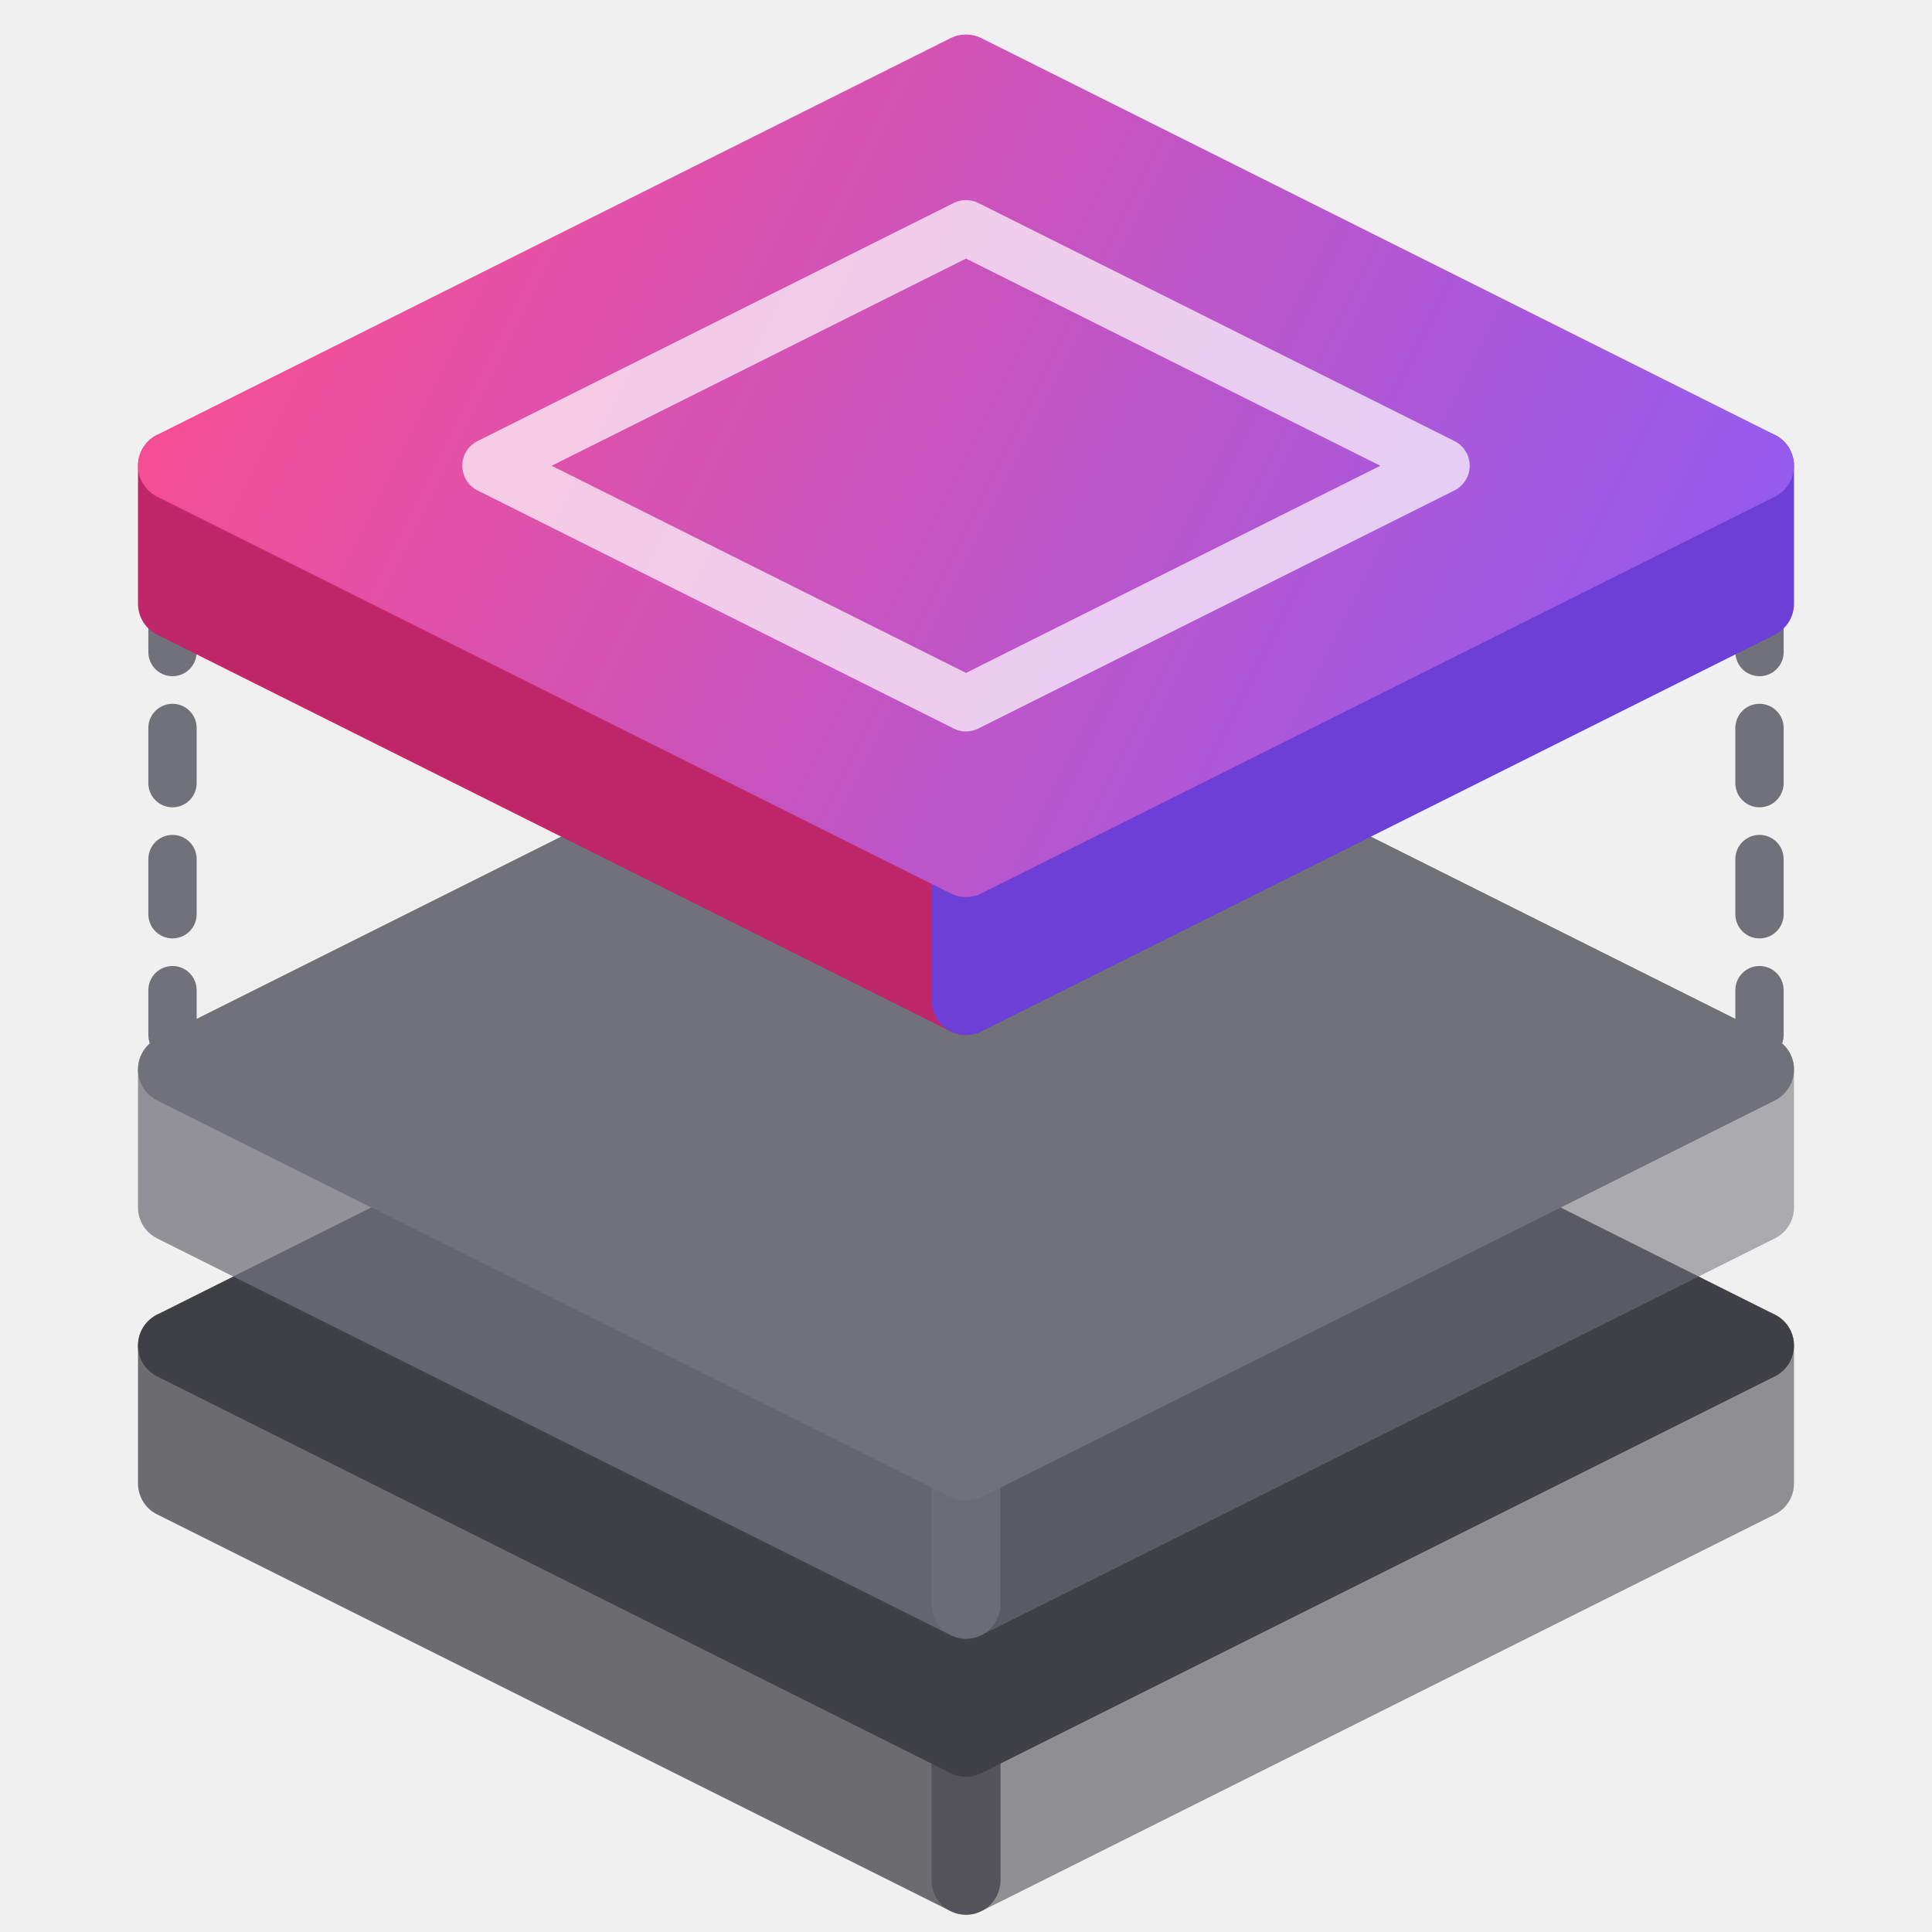
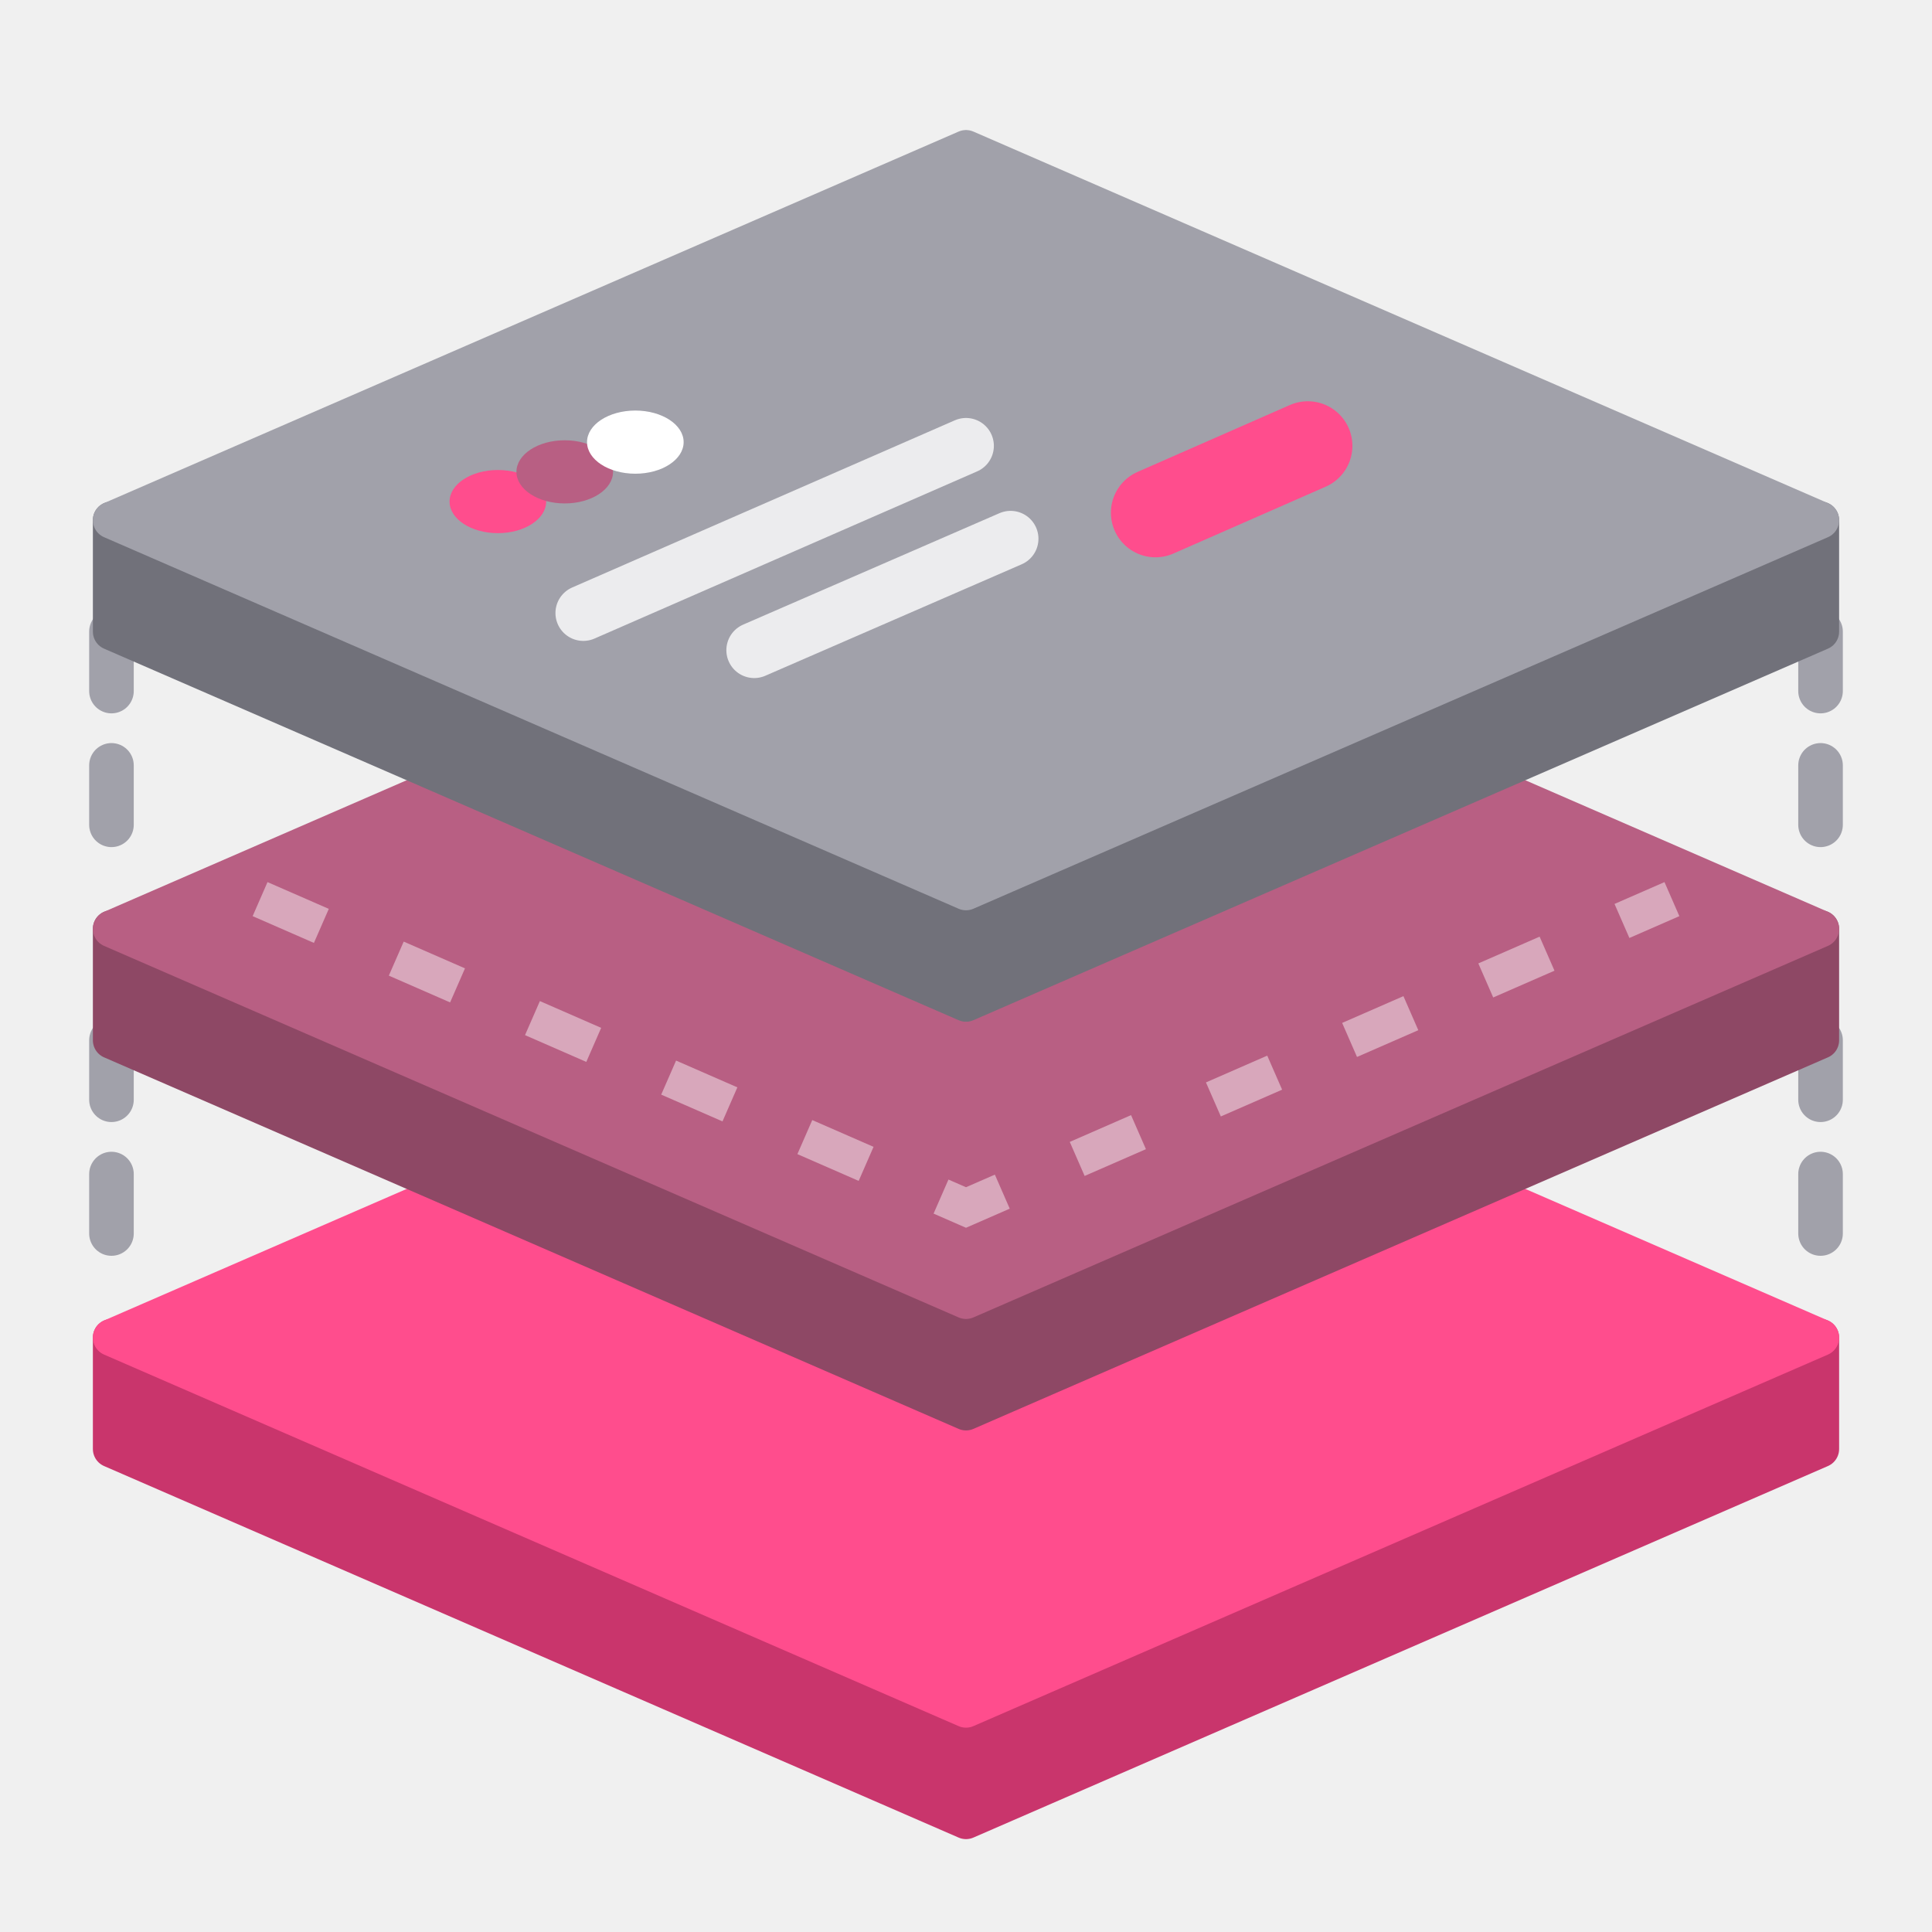
- <svg xmlns="http://www.w3.org/2000/svg" viewBox="4 6 56 56">
-   <defs>
-     <linearGradient id="g" x1="9" y1="8" x2="55" y2="31" gradientUnits="userSpaceOnUse">
-       <stop stop-color="#ff4d8d" />
-       <stop offset="1" stop-color="#8b5cf6" />
-     </linearGradient>
-   </defs>
-   <g stroke="#3f3f46" stroke-width="2" stroke-linejoin="round">
-     <path d="M9 45L32 56.5L32 60.5L9 49Z" fill="#3f3f46" opacity=".75" />
-     <path d="M32 56.5L55 45L55 49L32 60.5Z" fill="#3f3f46" opacity=".55" />
-     <path d="M32 33.5L55 45L32 56.5L9 45Z" fill="#3f3f46" />
-   </g>
-   <g stroke="#71717a" stroke-width="2" stroke-linejoin="round">
-     <path d="M9 37L32 48.5L32 52.5L9 41Z" fill="#71717a" opacity=".75" />
-     <path d="M32 48.5L55 37L55 41L32 52.5Z" fill="#71717a" opacity=".55" />
-     <path d="M32 25.5L55 37L32 48.5L9 37Z" fill="#71717a" />
-   </g>
-   <path d="M32 31.5V37.5M9 19.5V36M55 19.5V36" stroke="#71717a" stroke-width="1.4" stroke-dasharray="1.6 2.2" stroke-linecap="round" />
-   <g stroke-linejoin="round" stroke-width="2">
-     <path d="M9 19.5L32 31L32 35L9 23.5Z" fill="#c0266a" stroke="#c0266a" />
-     <path d="M32 31L55 19.5L55 23.5L32 35Z" fill="#6d3fd6" stroke="#6d3fd6" />
-     <path d="M32 8L55 19.5L32 31L9 19.5Z" fill="url(#g)" stroke="url(#g)" />
-   </g>
-   <path d="M32 12.6L45.8 19.5L32 26.4L18.2 19.5Z" fill="none" stroke="#fff" stroke-opacity=".7" stroke-width="1.6" stroke-linejoin="round" />
+ <svg xmlns="http://www.w3.org/2000/svg" viewBox="6 5 52 52">
+   <path d="M9 41L32 51L55 41V44L32 54L9 44Z" fill="#c9356c" stroke="#c9356c" stroke-width="1" stroke-linejoin="round" />
+   <path d="M32 31L55 41L32 51L9 41Z" fill="#ff4d8d" stroke="#ff4d8d" stroke-width="1" stroke-linejoin="round" />
+   <path d="M9 33V39M55 33V39" fill="none" stroke="#a1a1aa" stroke-width="1.2" stroke-dasharray="1.6 2" stroke-linecap="round" />
+   <path d="M9 30L32 40L55 30V33L32 43L9 33Z" fill="#8e4865" stroke="#8e4865" stroke-width="1" stroke-linejoin="round" />
+   <path d="M32 20L55 30L32 40L9 30Z" fill="#b85f83" stroke="#b85f83" stroke-width="1" stroke-linejoin="round" />
+   <path d="M13 29.2L32 37.5L51 29.2" fill="none" stroke="#fff" stroke-opacity="0.45" stroke-width="1" stroke-dasharray="1.8 2.2" />
+   <path d="M9 22V28M55 22V28" fill="none" stroke="#a1a1aa" stroke-width="1.2" stroke-dasharray="1.6 2" stroke-linecap="round" />
+   <path d="M9 19L32 29L55 19V22L32 32L9 22Z" fill="#71717a" stroke="#71717a" stroke-width="1" stroke-linejoin="round" />
+   <path d="M32 9L55 19L32 29L9 19Z" fill="#a1a1aa" stroke="#a1a1aa" stroke-width="1" stroke-linejoin="round" />
+   <ellipse cx="19.4" cy="18.5" rx="1.3" ry="0.85" fill="#ff4d8d" />
+   <ellipse cx="21.2" cy="17.7" rx="1.3" ry="0.85" fill="#b85f83" />
+   <ellipse cx="23.1" cy="16.9" rx="1.3" ry="0.85" fill="#fff" />
+   <path d="M21.7 21.5L32 17M26.3 22.5L33.2 19.5" fill="none" stroke="#fff" stroke-opacity="0.8" stroke-width="1.5" stroke-linecap="round" />
+   <path d="M37.1 18.8L41.2 17" fill="none" stroke="#ff4d8d" stroke-width="2.4" stroke-linecap="round" />
</svg>
